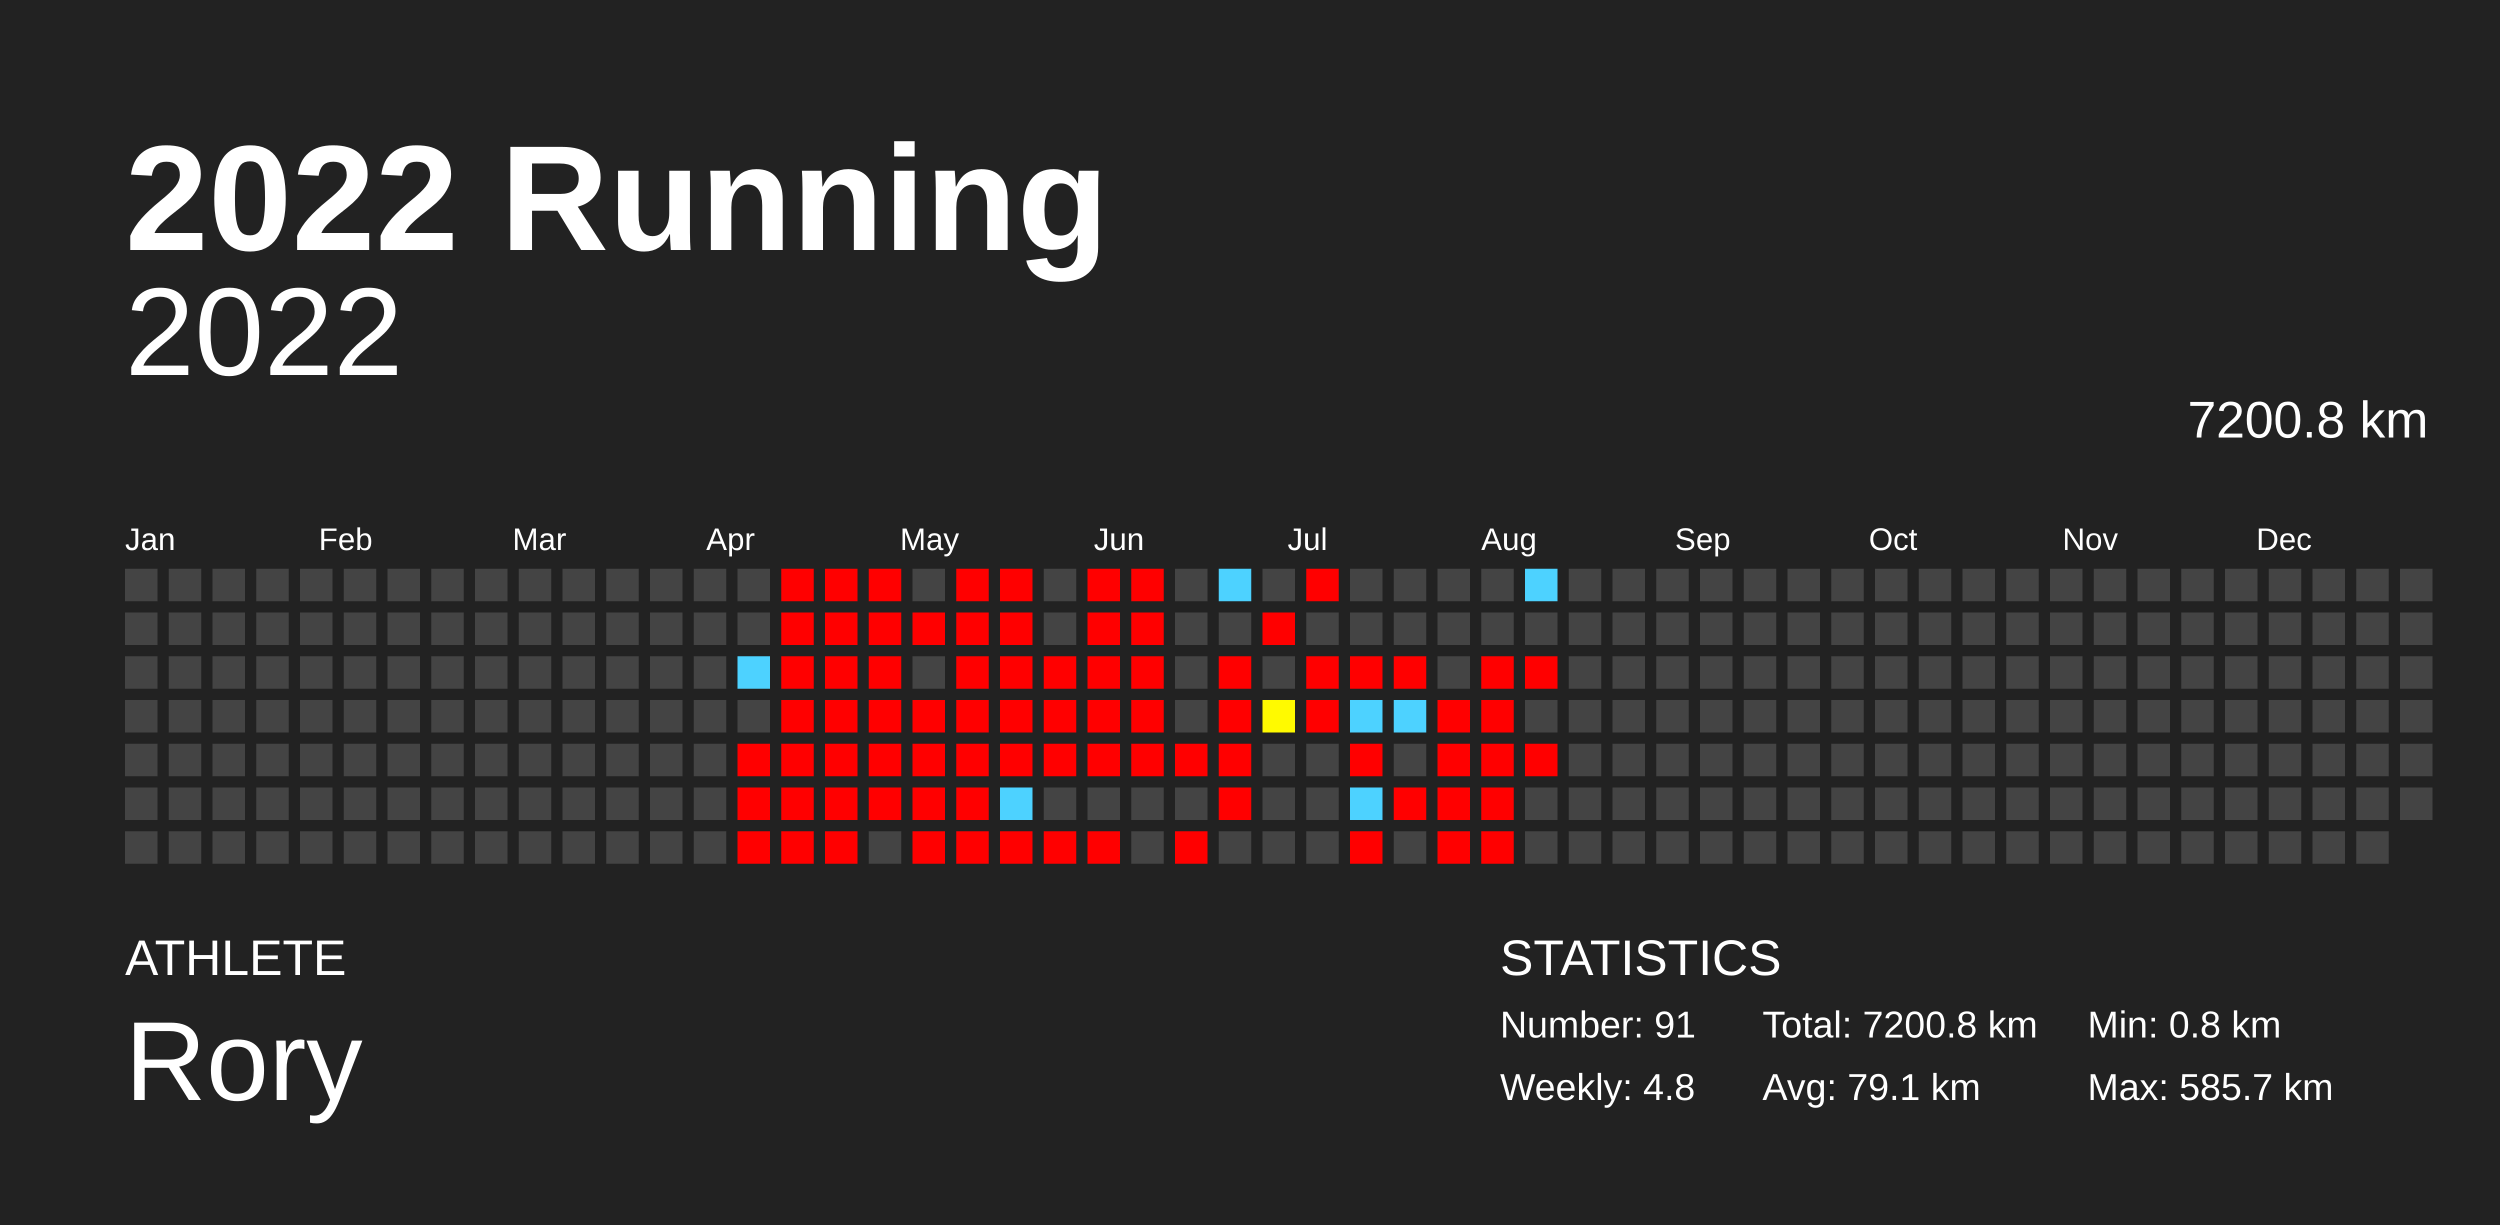
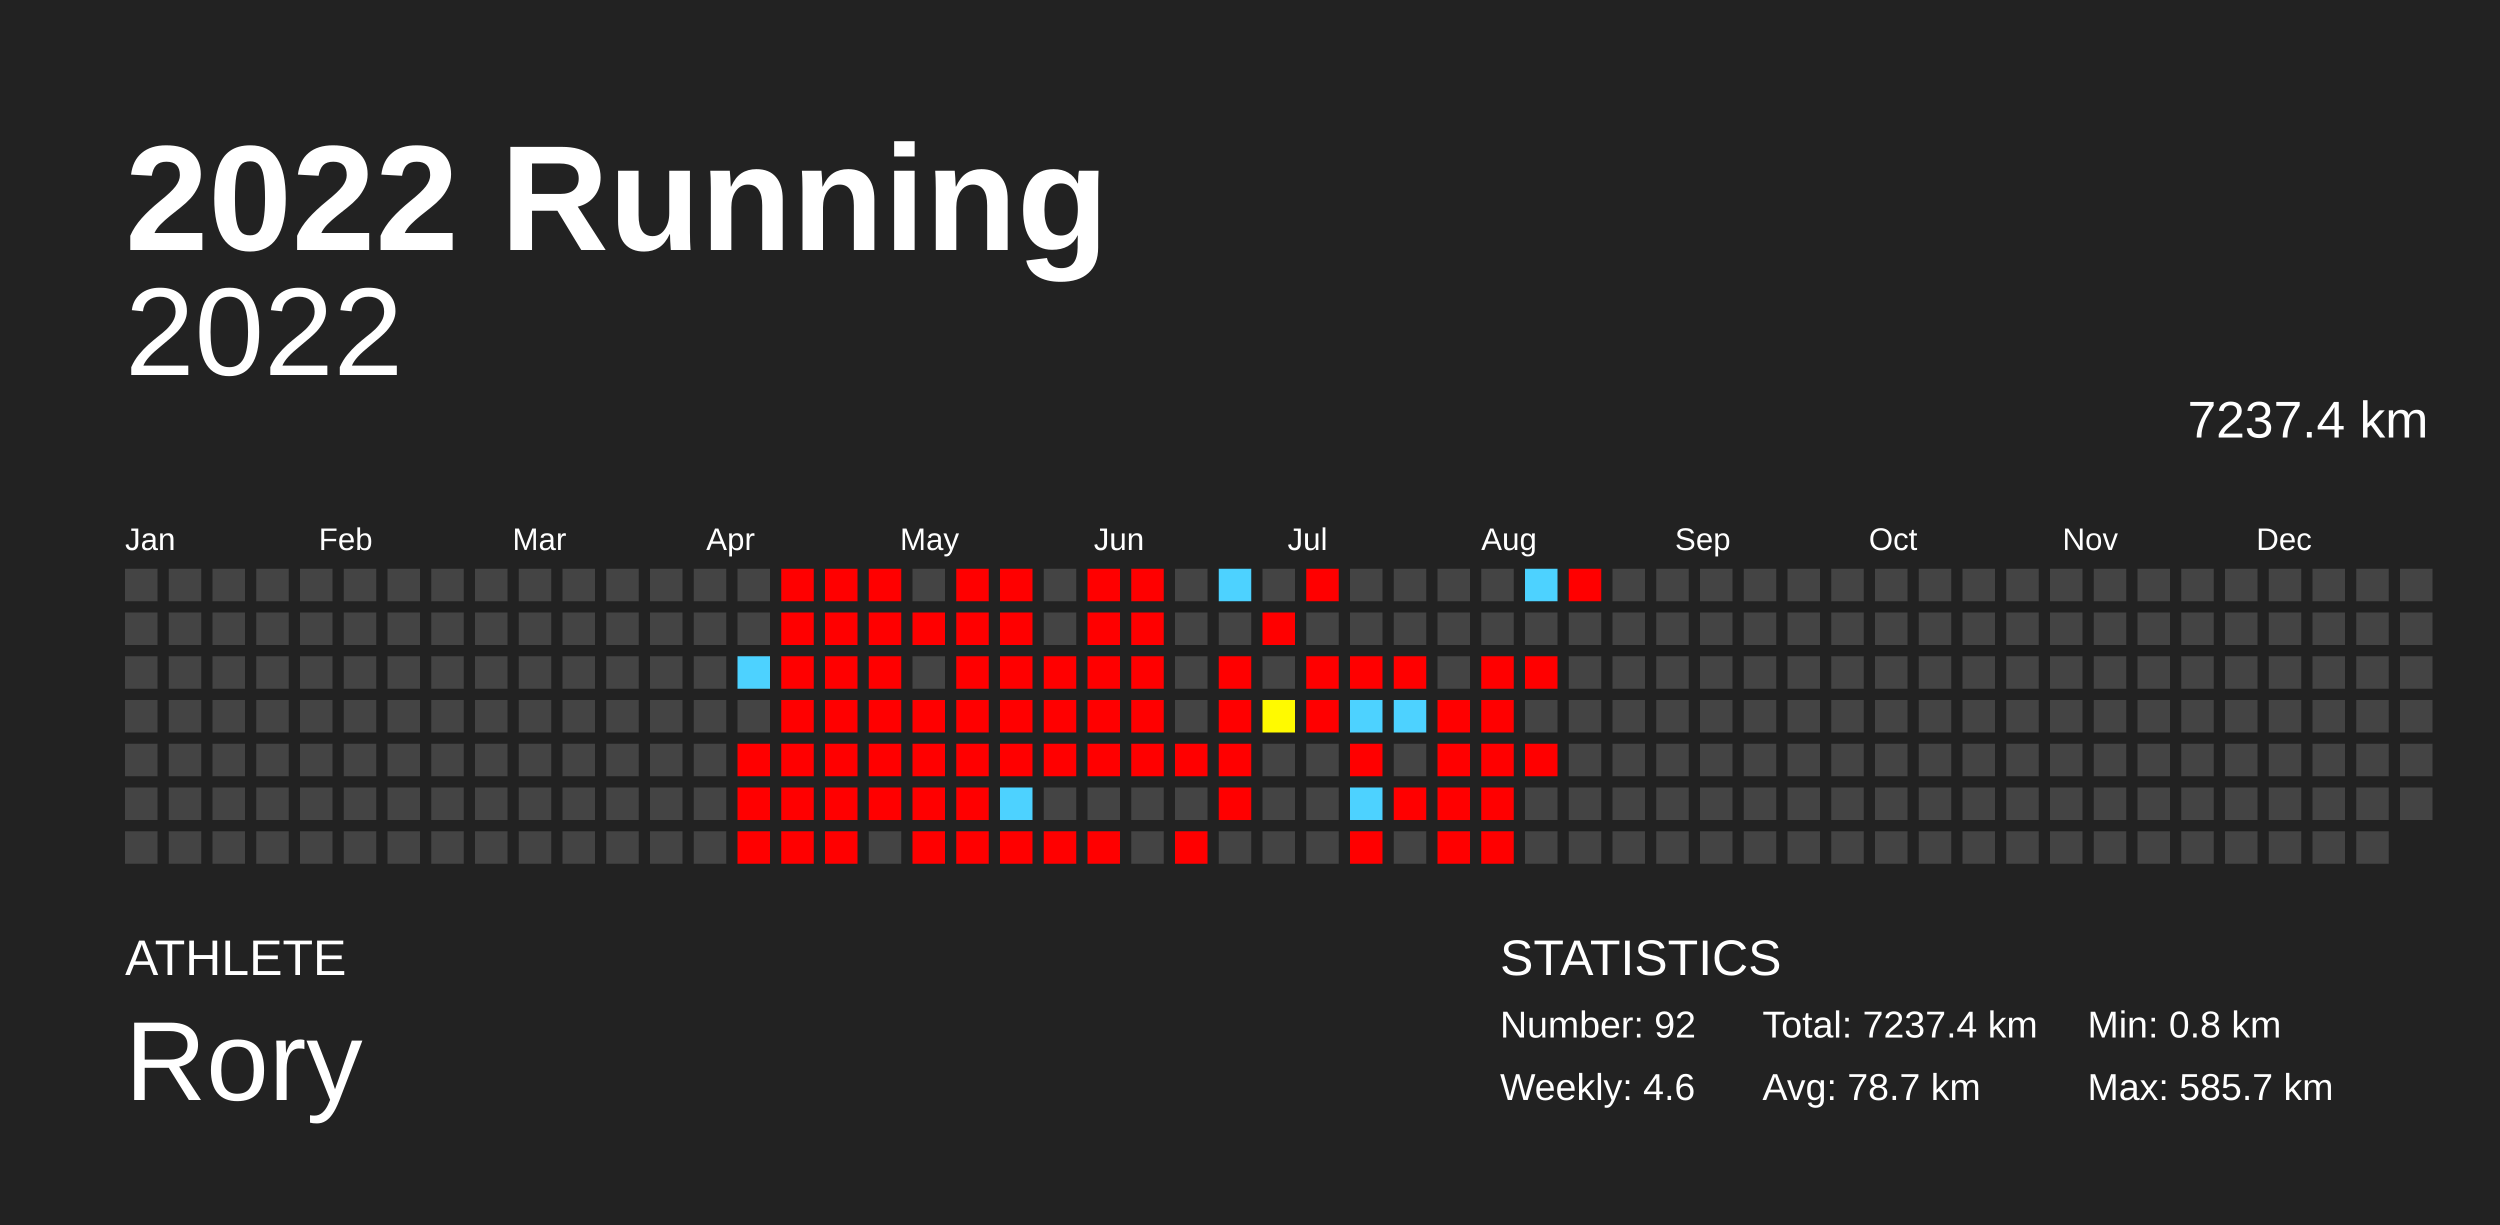
<svg xmlns="http://www.w3.org/2000/svg" baseProfile="full" height="98mm" version="1.1" viewBox="0,0,200,98" width="200mm">
  <defs />
  <rect fill="#222222" height="98" width="200" x="0" y="0" />
  <text fill="#FFFFFF" style="font-size:12px; font-family:Arial; font-weight:bold;" x="10" y="20">2022 Running</text>
  <text fill="#FFFFFF" style="font-size:4px; font-family:Arial" x="10" y="78">ATHLETE</text>
  <text fill="#FFFFFF" style="font-size:9px; font-family:Arial" x="10" y="88">Rory</text>
  <text fill="#FFFFFF" style="font-size:4px; font-family:Arial" x="120" y="78">STATISTICS</text>
-   <text fill="#FFFFFF" style="font-size:3px; font-family:Arial" x="120" y="83">Number: 91</text>
-   <text fill="#FFFFFF" style="font-size:3px; font-family:Arial" x="120" y="88">Weekly: 4.8</text>
-   <text fill="#FFFFFF" style="font-size:3px; font-family:Arial" x="141" y="83">Total: 7200.8 km</text>
-   <text fill="#FFFFFF" style="font-size:3px; font-family:Arial" x="141" y="88">Avg: 79.1 km</text>
+   <text fill="#FFFFFF" style="font-size:3px; font-family:Arial" x="120" y="83">Number: 92</text>
+   <text fill="#FFFFFF" style="font-size:3px; font-family:Arial" x="120" y="88">Weekly: 4.6</text>
+   <text fill="#FFFFFF" style="font-size:3px; font-family:Arial" x="141" y="83">Total: 7237.4 km</text>
+   <text fill="#FFFFFF" style="font-size:3px; font-family:Arial" x="141" y="88">Avg: 78.7 km</text>
  <text fill="#FFFFFF" style="font-size:3px; font-family:Arial" x="167" y="83">Min: 0.8 km</text>
  <text fill="#FFFFFF" style="font-size:3px; font-family:Arial" x="167" y="88">Max: 585.7 km</text>
  <text alignment-baseline="hanging" fill="#FFFFFF" style="font-size:10.0px; font-family:Arial;" x="10" y="30">2022</text>
-   <text alignment-baseline="hanging" fill="#FFFFFF" style="font-size:4.125px; font-family:Arial;" x="175" y="35">7200.8 km</text>
+   <text alignment-baseline="hanging" fill="#FFFFFF" style="font-size:4.125px; font-family:Arial;" x="175" y="35">7237.4 km</text>
  <text fill="#FFFFFF" style="font-size:2.5px; font-family:Arial" x="10.0" y="44">Jan</text>
  <text fill="#FFFFFF" style="font-size:2.5px; font-family:Arial" x="25.5" y="44">Feb</text>
  <text fill="#FFFFFF" style="font-size:2.5px; font-family:Arial" x="41.0" y="44">Mar</text>
  <text fill="#FFFFFF" style="font-size:2.5px; font-family:Arial" x="56.5" y="44">Apr</text>
  <text fill="#FFFFFF" style="font-size:2.5px; font-family:Arial" x="72.0" y="44">May</text>
  <text fill="#FFFFFF" style="font-size:2.5px; font-family:Arial" x="87.5" y="44">Jun</text>
  <text fill="#FFFFFF" style="font-size:2.5px; font-family:Arial" x="103.0" y="44">Jul</text>
  <text fill="#FFFFFF" style="font-size:2.5px; font-family:Arial" x="118.5" y="44">Aug</text>
  <text fill="#FFFFFF" style="font-size:2.5px; font-family:Arial" x="134.0" y="44">Sep</text>
  <text fill="#FFFFFF" style="font-size:2.5px; font-family:Arial" x="149.5" y="44">Oct</text>
  <text fill="#FFFFFF" style="font-size:2.5px; font-family:Arial" x="165.0" y="44">Nov</text>
  <text fill="#FFFFFF" style="font-size:2.5px; font-family:Arial" x="180.5" y="44">Dec</text>
  <rect fill="#444444" height="2.6" width="2.6" x="10.0" y="45.5" />
  <rect fill="#444444" height="2.6" width="2.6" x="10.0" y="49.0" />
  <rect fill="#444444" height="2.6" width="2.6" x="10.0" y="52.5" />
  <rect fill="#444444" height="2.6" width="2.6" x="10.0" y="56.0" />
  <rect fill="#444444" height="2.6" width="2.6" x="10.0" y="59.5" />
  <rect fill="#444444" height="2.6" width="2.6" x="10.0" y="63.0" />
  <rect fill="#444444" height="2.6" width="2.6" x="10.0" y="66.5" />
  <rect fill="#444444" height="2.6" width="2.6" x="13.5" y="45.5" />
  <rect fill="#444444" height="2.6" width="2.6" x="13.5" y="49.0" />
  <rect fill="#444444" height="2.6" width="2.6" x="13.5" y="52.5" />
  <rect fill="#444444" height="2.6" width="2.6" x="13.5" y="56.0" />
  <rect fill="#444444" height="2.6" width="2.6" x="13.5" y="59.5" />
  <rect fill="#444444" height="2.6" width="2.6" x="13.5" y="63.0" />
  <rect fill="#444444" height="2.6" width="2.6" x="13.5" y="66.5" />
  <rect fill="#444444" height="2.6" width="2.6" x="17.0" y="45.5" />
  <rect fill="#444444" height="2.6" width="2.6" x="17.0" y="49.0" />
  <rect fill="#444444" height="2.6" width="2.6" x="17.0" y="52.5" />
  <rect fill="#444444" height="2.6" width="2.6" x="17.0" y="56.0" />
  <rect fill="#444444" height="2.6" width="2.6" x="17.0" y="59.5" />
  <rect fill="#444444" height="2.6" width="2.6" x="17.0" y="63.0" />
  <rect fill="#444444" height="2.6" width="2.6" x="17.0" y="66.5" />
  <rect fill="#444444" height="2.6" width="2.6" x="20.5" y="45.5" />
  <rect fill="#444444" height="2.6" width="2.6" x="20.5" y="49.0" />
  <rect fill="#444444" height="2.6" width="2.6" x="20.5" y="52.5" />
  <rect fill="#444444" height="2.6" width="2.6" x="20.5" y="56.0" />
  <rect fill="#444444" height="2.6" width="2.6" x="20.5" y="59.5" />
  <rect fill="#444444" height="2.6" width="2.6" x="20.5" y="63.0" />
  <rect fill="#444444" height="2.6" width="2.6" x="20.5" y="66.5" />
  <rect fill="#444444" height="2.6" width="2.6" x="24.0" y="45.5" />
  <rect fill="#444444" height="2.6" width="2.6" x="24.0" y="49.0" />
  <rect fill="#444444" height="2.6" width="2.6" x="24.0" y="52.5" />
  <rect fill="#444444" height="2.6" width="2.6" x="24.0" y="56.0" />
  <rect fill="#444444" height="2.6" width="2.6" x="24.0" y="59.5" />
  <rect fill="#444444" height="2.6" width="2.6" x="24.0" y="63.0" />
  <rect fill="#444444" height="2.6" width="2.6" x="24.0" y="66.5" />
  <rect fill="#444444" height="2.6" width="2.6" x="27.5" y="45.5" />
  <rect fill="#444444" height="2.6" width="2.6" x="27.5" y="49.0" />
  <rect fill="#444444" height="2.6" width="2.6" x="27.5" y="52.5" />
  <rect fill="#444444" height="2.6" width="2.6" x="27.5" y="56.0" />
  <rect fill="#444444" height="2.6" width="2.6" x="27.5" y="59.5" />
  <rect fill="#444444" height="2.6" width="2.6" x="27.5" y="63.0" />
  <rect fill="#444444" height="2.6" width="2.6" x="27.5" y="66.5" />
  <rect fill="#444444" height="2.6" width="2.6" x="31.0" y="45.5" />
  <rect fill="#444444" height="2.6" width="2.6" x="31.0" y="49.0" />
  <rect fill="#444444" height="2.6" width="2.6" x="31.0" y="52.5" />
  <rect fill="#444444" height="2.6" width="2.6" x="31.0" y="56.0" />
  <rect fill="#444444" height="2.6" width="2.6" x="31.0" y="59.5" />
  <rect fill="#444444" height="2.6" width="2.6" x="31.0" y="63.0" />
  <rect fill="#444444" height="2.6" width="2.6" x="31.0" y="66.5" />
  <rect fill="#444444" height="2.6" width="2.6" x="34.5" y="45.5" />
  <rect fill="#444444" height="2.6" width="2.6" x="34.5" y="49.0" />
  <rect fill="#444444" height="2.6" width="2.6" x="34.5" y="52.5" />
  <rect fill="#444444" height="2.6" width="2.6" x="34.5" y="56.0" />
  <rect fill="#444444" height="2.6" width="2.6" x="34.5" y="59.5" />
  <rect fill="#444444" height="2.6" width="2.6" x="34.5" y="63.0" />
  <rect fill="#444444" height="2.6" width="2.6" x="34.5" y="66.5" />
  <rect fill="#444444" height="2.6" width="2.6" x="38.0" y="45.5" />
  <rect fill="#444444" height="2.6" width="2.6" x="38.0" y="49.0" />
  <rect fill="#444444" height="2.6" width="2.6" x="38.0" y="52.5" />
  <rect fill="#444444" height="2.6" width="2.6" x="38.0" y="56.0" />
  <rect fill="#444444" height="2.6" width="2.6" x="38.0" y="59.5" />
  <rect fill="#444444" height="2.6" width="2.6" x="38.0" y="63.0" />
  <rect fill="#444444" height="2.6" width="2.6" x="38.0" y="66.5" />
  <rect fill="#444444" height="2.6" width="2.6" x="41.5" y="45.5" />
  <rect fill="#444444" height="2.6" width="2.6" x="41.5" y="49.0" />
  <rect fill="#444444" height="2.6" width="2.6" x="41.5" y="52.5" />
  <rect fill="#444444" height="2.6" width="2.6" x="41.5" y="56.0" />
  <rect fill="#444444" height="2.6" width="2.6" x="41.5" y="59.5" />
  <rect fill="#444444" height="2.6" width="2.6" x="41.5" y="63.0" />
  <rect fill="#444444" height="2.6" width="2.6" x="41.5" y="66.5" />
  <rect fill="#444444" height="2.6" width="2.6" x="45.0" y="45.5" />
  <rect fill="#444444" height="2.6" width="2.6" x="45.0" y="49.0" />
  <rect fill="#444444" height="2.6" width="2.6" x="45.0" y="52.5" />
  <rect fill="#444444" height="2.6" width="2.6" x="45.0" y="56.0" />
  <rect fill="#444444" height="2.6" width="2.6" x="45.0" y="59.5" />
  <rect fill="#444444" height="2.6" width="2.6" x="45.0" y="63.0" />
  <rect fill="#444444" height="2.6" width="2.6" x="45.0" y="66.5" />
  <rect fill="#444444" height="2.6" width="2.6" x="48.5" y="45.5" />
  <rect fill="#444444" height="2.6" width="2.6" x="48.5" y="49.0" />
  <rect fill="#444444" height="2.6" width="2.6" x="48.5" y="52.5" />
  <rect fill="#444444" height="2.6" width="2.6" x="48.5" y="56.0" />
  <rect fill="#444444" height="2.6" width="2.6" x="48.5" y="59.5" />
  <rect fill="#444444" height="2.6" width="2.6" x="48.5" y="63.0" />
  <rect fill="#444444" height="2.6" width="2.6" x="48.5" y="66.5" />
  <rect fill="#444444" height="2.6" width="2.6" x="52.0" y="45.5" />
  <rect fill="#444444" height="2.6" width="2.6" x="52.0" y="49.0" />
  <rect fill="#444444" height="2.6" width="2.6" x="52.0" y="52.5" />
  <rect fill="#444444" height="2.6" width="2.6" x="52.0" y="56.0" />
  <rect fill="#444444" height="2.6" width="2.6" x="52.0" y="59.5" />
  <rect fill="#444444" height="2.6" width="2.6" x="52.0" y="63.0" />
  <rect fill="#444444" height="2.6" width="2.6" x="52.0" y="66.5" />
  <rect fill="#444444" height="2.6" width="2.6" x="55.5" y="45.5" />
  <rect fill="#444444" height="2.6" width="2.6" x="55.5" y="49.0" />
  <rect fill="#444444" height="2.6" width="2.6" x="55.5" y="52.5" />
  <rect fill="#444444" height="2.6" width="2.6" x="55.5" y="56.0" />
  <rect fill="#444444" height="2.6" width="2.6" x="55.5" y="59.5" />
  <rect fill="#444444" height="2.6" width="2.6" x="55.5" y="63.0" />
  <rect fill="#444444" height="2.6" width="2.6" x="55.5" y="66.5" />
  <rect fill="#444444" height="2.6" width="2.6" x="59.0" y="45.5" />
  <rect fill="#444444" height="2.6" width="2.6" x="59.0" y="49.0" />
  <rect fill="#4dd2ff" height="2.6" width="2.6" x="59.0" y="52.5" />
  <rect fill="#444444" height="2.6" width="2.6" x="59.0" y="56.0" />
  <rect fill="red" height="2.6" width="2.6" x="59.0" y="59.5" />
  <rect fill="red" height="2.6" width="2.6" x="59.0" y="63.0" />
  <rect fill="red" height="2.6" width="2.6" x="59.0" y="66.5" />
  <rect fill="red" height="2.6" width="2.6" x="62.5" y="45.5" />
  <rect fill="red" height="2.6" width="2.6" x="62.5" y="49.0" />
  <rect fill="red" height="2.6" width="2.6" x="62.5" y="52.5" />
  <rect fill="red" height="2.6" width="2.6" x="62.5" y="56.0" />
  <rect fill="red" height="2.6" width="2.6" x="62.5" y="59.5" />
  <rect fill="red" height="2.6" width="2.6" x="62.5" y="63.0" />
  <rect fill="red" height="2.6" width="2.6" x="62.5" y="66.5" />
  <rect fill="red" height="2.6" width="2.6" x="66.0" y="45.5" />
  <rect fill="red" height="2.6" width="2.6" x="66.0" y="49.0" />
  <rect fill="red" height="2.6" width="2.6" x="66.0" y="52.5" />
  <rect fill="red" height="2.6" width="2.6" x="66.0" y="56.0" />
  <rect fill="red" height="2.6" width="2.6" x="66.0" y="59.5" />
  <rect fill="red" height="2.6" width="2.6" x="66.0" y="63.0" />
  <rect fill="red" height="2.6" width="2.6" x="66.0" y="66.5" />
  <rect fill="red" height="2.6" width="2.6" x="69.5" y="45.5" />
  <rect fill="red" height="2.6" width="2.6" x="69.5" y="49.0" />
  <rect fill="red" height="2.6" width="2.6" x="69.5" y="52.5" />
  <rect fill="red" height="2.6" width="2.6" x="69.5" y="56.0" />
  <rect fill="red" height="2.6" width="2.6" x="69.5" y="59.5" />
  <rect fill="red" height="2.6" width="2.6" x="69.5" y="63.0" />
  <rect fill="#444444" height="2.6" width="2.6" x="69.5" y="66.5" />
  <rect fill="#444444" height="2.6" width="2.6" x="73.0" y="45.5" />
  <rect fill="red" height="2.6" width="2.6" x="73.0" y="49.0" />
  <rect fill="#444444" height="2.6" width="2.6" x="73.0" y="52.5" />
  <rect fill="red" height="2.6" width="2.6" x="73.0" y="56.0" />
  <rect fill="red" height="2.6" width="2.6" x="73.0" y="59.5" />
  <rect fill="red" height="2.6" width="2.6" x="73.0" y="63.0" />
  <rect fill="red" height="2.6" width="2.6" x="73.0" y="66.5" />
  <rect fill="red" height="2.6" width="2.6" x="76.5" y="45.5" />
  <rect fill="red" height="2.6" width="2.6" x="76.5" y="49.0" />
  <rect fill="red" height="2.6" width="2.6" x="76.5" y="52.5" />
  <rect fill="red" height="2.6" width="2.6" x="76.5" y="56.0" />
  <rect fill="red" height="2.6" width="2.6" x="76.5" y="59.5" />
  <rect fill="red" height="2.6" width="2.6" x="76.5" y="63.0" />
  <rect fill="red" height="2.6" width="2.6" x="76.5" y="66.5" />
  <rect fill="red" height="2.6" width="2.6" x="80.0" y="45.5" />
  <rect fill="red" height="2.6" width="2.6" x="80.0" y="49.0" />
  <rect fill="red" height="2.6" width="2.6" x="80.0" y="52.5" />
  <rect fill="red" height="2.6" width="2.6" x="80.0" y="56.0" />
  <rect fill="red" height="2.6" width="2.6" x="80.0" y="59.5" />
  <rect fill="#4dd2ff" height="2.6" width="2.6" x="80.0" y="63.0" />
  <rect fill="red" height="2.6" width="2.6" x="80.0" y="66.5" />
  <rect fill="#444444" height="2.6" width="2.6" x="83.5" y="45.5" />
  <rect fill="#444444" height="2.6" width="2.6" x="83.5" y="49.0" />
  <rect fill="red" height="2.6" width="2.6" x="83.5" y="52.5" />
  <rect fill="red" height="2.6" width="2.6" x="83.5" y="56.0" />
  <rect fill="red" height="2.6" width="2.6" x="83.5" y="59.5" />
  <rect fill="#444444" height="2.6" width="2.6" x="83.5" y="63.0" />
  <rect fill="red" height="2.6" width="2.6" x="83.5" y="66.5" />
  <rect fill="red" height="2.6" width="2.6" x="87.0" y="45.5" />
  <rect fill="red" height="2.6" width="2.6" x="87.0" y="49.0" />
  <rect fill="red" height="2.6" width="2.6" x="87.0" y="52.5" />
  <rect fill="red" height="2.6" width="2.6" x="87.0" y="56.0" />
  <rect fill="red" height="2.6" width="2.6" x="87.0" y="59.5" />
  <rect fill="#444444" height="2.6" width="2.6" x="87.0" y="63.0" />
  <rect fill="red" height="2.6" width="2.6" x="87.0" y="66.5" />
  <rect fill="red" height="2.6" width="2.6" x="90.5" y="45.5" />
  <rect fill="red" height="2.6" width="2.6" x="90.5" y="49.0" />
  <rect fill="red" height="2.6" width="2.6" x="90.5" y="52.5" />
  <rect fill="red" height="2.6" width="2.6" x="90.5" y="56.0" />
  <rect fill="red" height="2.6" width="2.6" x="90.5" y="59.5" />
  <rect fill="#444444" height="2.6" width="2.6" x="90.5" y="63.0" />
  <rect fill="#444444" height="2.6" width="2.6" x="90.5" y="66.5" />
  <rect fill="#444444" height="2.6" width="2.6" x="94.0" y="45.5" />
  <rect fill="#444444" height="2.6" width="2.6" x="94.0" y="49.0" />
  <rect fill="#444444" height="2.6" width="2.6" x="94.0" y="52.5" />
  <rect fill="#444444" height="2.6" width="2.6" x="94.0" y="56.0" />
  <rect fill="red" height="2.6" width="2.6" x="94.0" y="59.5" />
  <rect fill="#444444" height="2.6" width="2.6" x="94.0" y="63.0" />
  <rect fill="red" height="2.6" width="2.6" x="94.0" y="66.5" />
  <rect fill="#4dd2ff" height="2.6" width="2.6" x="97.5" y="45.5" />
  <rect fill="#444444" height="2.6" width="2.6" x="97.5" y="49.0" />
  <rect fill="red" height="2.6" width="2.6" x="97.5" y="52.5" />
  <rect fill="red" height="2.6" width="2.6" x="97.5" y="56.0" />
  <rect fill="red" height="2.6" width="2.6" x="97.5" y="59.5" />
  <rect fill="red" height="2.6" width="2.6" x="97.5" y="63.0" />
  <rect fill="#444444" height="2.6" width="2.6" x="97.5" y="66.5" />
  <rect fill="#444444" height="2.6" width="2.6" x="101.0" y="45.5" />
  <rect fill="red" height="2.6" width="2.6" x="101.0" y="49.0" />
  <rect fill="#444444" height="2.6" width="2.6" x="101.0" y="52.5" />
  <rect fill="#fffa00" height="2.6" width="2.6" x="101.0" y="56.0" />
  <rect fill="#444444" height="2.6" width="2.6" x="101.0" y="59.5" />
  <rect fill="#444444" height="2.6" width="2.6" x="101.0" y="63.0" />
  <rect fill="#444444" height="2.6" width="2.6" x="101.0" y="66.5" />
  <rect fill="red" height="2.6" width="2.6" x="104.5" y="45.5" />
  <rect fill="#444444" height="2.6" width="2.6" x="104.5" y="49.0" />
  <rect fill="red" height="2.6" width="2.6" x="104.5" y="52.5" />
  <rect fill="red" height="2.6" width="2.6" x="104.5" y="56.0" />
  <rect fill="#444444" height="2.6" width="2.6" x="104.5" y="59.5" />
  <rect fill="#444444" height="2.6" width="2.6" x="104.5" y="63.0" />
  <rect fill="#444444" height="2.6" width="2.6" x="104.5" y="66.5" />
  <rect fill="#444444" height="2.6" width="2.6" x="108.0" y="45.5" />
  <rect fill="#444444" height="2.6" width="2.6" x="108.0" y="49.0" />
  <rect fill="red" height="2.6" width="2.6" x="108.0" y="52.5" />
  <rect fill="#4dd2ff" height="2.6" width="2.6" x="108.0" y="56.0" />
  <rect fill="red" height="2.6" width="2.6" x="108.0" y="59.5" />
  <rect fill="#4dd2ff" height="2.6" width="2.6" x="108.0" y="63.0" />
  <rect fill="red" height="2.6" width="2.6" x="108.0" y="66.5" />
  <rect fill="#444444" height="2.6" width="2.6" x="111.5" y="45.5" />
  <rect fill="#444444" height="2.6" width="2.6" x="111.5" y="49.0" />
  <rect fill="red" height="2.6" width="2.6" x="111.5" y="52.5" />
  <rect fill="#4dd2ff" height="2.6" width="2.6" x="111.5" y="56.0" />
  <rect fill="#444444" height="2.6" width="2.6" x="111.5" y="59.5" />
  <rect fill="red" height="2.6" width="2.6" x="111.5" y="63.0" />
  <rect fill="#444444" height="2.6" width="2.6" x="111.5" y="66.5" />
  <rect fill="#444444" height="2.6" width="2.6" x="115.0" y="45.5" />
  <rect fill="#444444" height="2.6" width="2.6" x="115.0" y="49.0" />
  <rect fill="#444444" height="2.6" width="2.6" x="115.0" y="52.5" />
  <rect fill="red" height="2.6" width="2.6" x="115.0" y="56.0" />
  <rect fill="red" height="2.6" width="2.6" x="115.0" y="59.5" />
  <rect fill="red" height="2.6" width="2.6" x="115.0" y="63.0" />
  <rect fill="red" height="2.6" width="2.6" x="115.0" y="66.5" />
  <rect fill="#444444" height="2.6" width="2.6" x="118.5" y="45.5" />
  <rect fill="#444444" height="2.6" width="2.6" x="118.5" y="49.0" />
  <rect fill="red" height="2.6" width="2.6" x="118.5" y="52.5" />
  <rect fill="red" height="2.6" width="2.6" x="118.5" y="56.0" />
  <rect fill="red" height="2.6" width="2.6" x="118.5" y="59.5" />
  <rect fill="red" height="2.6" width="2.6" x="118.5" y="63.0" />
  <rect fill="red" height="2.6" width="2.6" x="118.5" y="66.5" />
  <rect fill="#4dd2ff" height="2.6" width="2.6" x="122.0" y="45.5" />
  <rect fill="#444444" height="2.6" width="2.6" x="122.0" y="49.0" />
  <rect fill="red" height="2.6" width="2.6" x="122.0" y="52.5" />
  <rect fill="#444444" height="2.6" width="2.6" x="122.0" y="56.0" />
  <rect fill="red" height="2.6" width="2.6" x="122.0" y="59.5" />
  <rect fill="#444444" height="2.6" width="2.6" x="122.0" y="63.0" />
  <rect fill="#444444" height="2.6" width="2.6" x="122.0" y="66.5" />
-   <rect fill="#444444" height="2.6" width="2.6" x="125.5" y="45.5" />
+   <rect fill="red" height="2.6" width="2.6" x="125.5" y="45.5" />
  <rect fill="#444444" height="2.6" width="2.6" x="125.5" y="49.0" />
  <rect fill="#444444" height="2.6" width="2.6" x="125.5" y="52.5" />
  <rect fill="#444444" height="2.6" width="2.6" x="125.5" y="56.0" />
  <rect fill="#444444" height="2.6" width="2.6" x="125.5" y="59.5" />
  <rect fill="#444444" height="2.6" width="2.6" x="125.5" y="63.0" />
  <rect fill="#444444" height="2.6" width="2.6" x="125.5" y="66.5" />
  <rect fill="#444444" height="2.6" width="2.6" x="129.0" y="45.5" />
  <rect fill="#444444" height="2.6" width="2.6" x="129.0" y="49.0" />
  <rect fill="#444444" height="2.6" width="2.6" x="129.0" y="52.5" />
  <rect fill="#444444" height="2.6" width="2.6" x="129.0" y="56.0" />
  <rect fill="#444444" height="2.6" width="2.6" x="129.0" y="59.5" />
  <rect fill="#444444" height="2.6" width="2.6" x="129.0" y="63.0" />
  <rect fill="#444444" height="2.6" width="2.6" x="129.0" y="66.5" />
  <rect fill="#444444" height="2.6" width="2.6" x="132.5" y="45.5" />
  <rect fill="#444444" height="2.6" width="2.6" x="132.5" y="49.0" />
  <rect fill="#444444" height="2.6" width="2.6" x="132.5" y="52.5" />
  <rect fill="#444444" height="2.6" width="2.6" x="132.5" y="56.0" />
  <rect fill="#444444" height="2.6" width="2.6" x="132.5" y="59.5" />
  <rect fill="#444444" height="2.6" width="2.6" x="132.5" y="63.0" />
  <rect fill="#444444" height="2.6" width="2.6" x="132.5" y="66.5" />
  <rect fill="#444444" height="2.6" width="2.6" x="136.0" y="45.5" />
  <rect fill="#444444" height="2.6" width="2.6" x="136.0" y="49.0" />
  <rect fill="#444444" height="2.6" width="2.6" x="136.0" y="52.5" />
  <rect fill="#444444" height="2.6" width="2.6" x="136.0" y="56.0" />
  <rect fill="#444444" height="2.6" width="2.6" x="136.0" y="59.5" />
  <rect fill="#444444" height="2.6" width="2.6" x="136.0" y="63.0" />
  <rect fill="#444444" height="2.6" width="2.6" x="136.0" y="66.5" />
  <rect fill="#444444" height="2.6" width="2.6" x="139.5" y="45.5" />
  <rect fill="#444444" height="2.6" width="2.6" x="139.5" y="49.0" />
  <rect fill="#444444" height="2.6" width="2.6" x="139.5" y="52.5" />
  <rect fill="#444444" height="2.6" width="2.6" x="139.5" y="56.0" />
  <rect fill="#444444" height="2.6" width="2.6" x="139.5" y="59.5" />
  <rect fill="#444444" height="2.6" width="2.6" x="139.5" y="63.0" />
  <rect fill="#444444" height="2.6" width="2.6" x="139.5" y="66.5" />
  <rect fill="#444444" height="2.6" width="2.6" x="143.0" y="45.5" />
  <rect fill="#444444" height="2.6" width="2.6" x="143.0" y="49.0" />
  <rect fill="#444444" height="2.6" width="2.6" x="143.0" y="52.5" />
  <rect fill="#444444" height="2.6" width="2.6" x="143.0" y="56.0" />
  <rect fill="#444444" height="2.6" width="2.6" x="143.0" y="59.5" />
  <rect fill="#444444" height="2.6" width="2.6" x="143.0" y="63.0" />
  <rect fill="#444444" height="2.6" width="2.6" x="143.0" y="66.5" />
  <rect fill="#444444" height="2.6" width="2.6" x="146.5" y="45.5" />
  <rect fill="#444444" height="2.6" width="2.6" x="146.5" y="49.0" />
  <rect fill="#444444" height="2.6" width="2.6" x="146.5" y="52.5" />
  <rect fill="#444444" height="2.6" width="2.6" x="146.5" y="56.0" />
  <rect fill="#444444" height="2.6" width="2.6" x="146.5" y="59.5" />
  <rect fill="#444444" height="2.6" width="2.6" x="146.5" y="63.0" />
  <rect fill="#444444" height="2.6" width="2.6" x="146.5" y="66.5" />
  <rect fill="#444444" height="2.6" width="2.6" x="150.0" y="45.5" />
  <rect fill="#444444" height="2.6" width="2.6" x="150.0" y="49.0" />
  <rect fill="#444444" height="2.6" width="2.6" x="150.0" y="52.5" />
  <rect fill="#444444" height="2.6" width="2.6" x="150.0" y="56.0" />
  <rect fill="#444444" height="2.6" width="2.6" x="150.0" y="59.5" />
  <rect fill="#444444" height="2.6" width="2.6" x="150.0" y="63.0" />
  <rect fill="#444444" height="2.6" width="2.6" x="150.0" y="66.5" />
  <rect fill="#444444" height="2.6" width="2.6" x="153.5" y="45.5" />
  <rect fill="#444444" height="2.6" width="2.6" x="153.5" y="49.0" />
  <rect fill="#444444" height="2.6" width="2.6" x="153.5" y="52.5" />
  <rect fill="#444444" height="2.6" width="2.6" x="153.5" y="56.0" />
  <rect fill="#444444" height="2.6" width="2.6" x="153.5" y="59.5" />
  <rect fill="#444444" height="2.6" width="2.6" x="153.5" y="63.0" />
  <rect fill="#444444" height="2.6" width="2.6" x="153.5" y="66.5" />
  <rect fill="#444444" height="2.6" width="2.6" x="157.0" y="45.5" />
  <rect fill="#444444" height="2.6" width="2.6" x="157.0" y="49.0" />
  <rect fill="#444444" height="2.6" width="2.6" x="157.0" y="52.5" />
  <rect fill="#444444" height="2.6" width="2.6" x="157.0" y="56.0" />
  <rect fill="#444444" height="2.6" width="2.6" x="157.0" y="59.5" />
  <rect fill="#444444" height="2.6" width="2.6" x="157.0" y="63.0" />
  <rect fill="#444444" height="2.6" width="2.6" x="157.0" y="66.5" />
  <rect fill="#444444" height="2.6" width="2.6" x="160.5" y="45.5" />
  <rect fill="#444444" height="2.6" width="2.6" x="160.5" y="49.0" />
  <rect fill="#444444" height="2.6" width="2.6" x="160.5" y="52.5" />
  <rect fill="#444444" height="2.6" width="2.6" x="160.5" y="56.0" />
  <rect fill="#444444" height="2.6" width="2.6" x="160.5" y="59.5" />
  <rect fill="#444444" height="2.6" width="2.6" x="160.5" y="63.0" />
  <rect fill="#444444" height="2.6" width="2.6" x="160.5" y="66.5" />
  <rect fill="#444444" height="2.6" width="2.6" x="164.0" y="45.5" />
  <rect fill="#444444" height="2.6" width="2.6" x="164.0" y="49.0" />
  <rect fill="#444444" height="2.6" width="2.6" x="164.0" y="52.5" />
  <rect fill="#444444" height="2.6" width="2.6" x="164.0" y="56.0" />
  <rect fill="#444444" height="2.6" width="2.6" x="164.0" y="59.5" />
  <rect fill="#444444" height="2.6" width="2.6" x="164.0" y="63.0" />
  <rect fill="#444444" height="2.6" width="2.6" x="164.0" y="66.5" />
  <rect fill="#444444" height="2.6" width="2.6" x="167.5" y="45.5" />
  <rect fill="#444444" height="2.6" width="2.6" x="167.5" y="49.0" />
  <rect fill="#444444" height="2.6" width="2.6" x="167.5" y="52.5" />
  <rect fill="#444444" height="2.6" width="2.6" x="167.5" y="56.0" />
  <rect fill="#444444" height="2.6" width="2.6" x="167.5" y="59.5" />
  <rect fill="#444444" height="2.6" width="2.6" x="167.5" y="63.0" />
  <rect fill="#444444" height="2.6" width="2.6" x="167.5" y="66.5" />
  <rect fill="#444444" height="2.6" width="2.6" x="171.0" y="45.5" />
  <rect fill="#444444" height="2.6" width="2.6" x="171.0" y="49.0" />
  <rect fill="#444444" height="2.6" width="2.6" x="171.0" y="52.5" />
  <rect fill="#444444" height="2.6" width="2.6" x="171.0" y="56.0" />
  <rect fill="#444444" height="2.6" width="2.6" x="171.0" y="59.5" />
  <rect fill="#444444" height="2.6" width="2.6" x="171.0" y="63.0" />
  <rect fill="#444444" height="2.6" width="2.6" x="171.0" y="66.5" />
  <rect fill="#444444" height="2.6" width="2.6" x="174.5" y="45.5" />
  <rect fill="#444444" height="2.6" width="2.6" x="174.5" y="49.0" />
  <rect fill="#444444" height="2.6" width="2.6" x="174.5" y="52.5" />
  <rect fill="#444444" height="2.6" width="2.6" x="174.5" y="56.0" />
  <rect fill="#444444" height="2.6" width="2.6" x="174.5" y="59.5" />
  <rect fill="#444444" height="2.6" width="2.6" x="174.5" y="63.0" />
  <rect fill="#444444" height="2.6" width="2.6" x="174.5" y="66.5" />
  <rect fill="#444444" height="2.6" width="2.6" x="178.0" y="45.5" />
  <rect fill="#444444" height="2.6" width="2.6" x="178.0" y="49.0" />
  <rect fill="#444444" height="2.6" width="2.6" x="178.0" y="52.5" />
  <rect fill="#444444" height="2.6" width="2.6" x="178.0" y="56.0" />
  <rect fill="#444444" height="2.6" width="2.6" x="178.0" y="59.5" />
  <rect fill="#444444" height="2.6" width="2.6" x="178.0" y="63.0" />
  <rect fill="#444444" height="2.6" width="2.6" x="178.0" y="66.5" />
  <rect fill="#444444" height="2.6" width="2.6" x="181.5" y="45.5" />
  <rect fill="#444444" height="2.6" width="2.6" x="181.5" y="49.0" />
  <rect fill="#444444" height="2.6" width="2.6" x="181.5" y="52.5" />
  <rect fill="#444444" height="2.6" width="2.6" x="181.5" y="56.0" />
  <rect fill="#444444" height="2.6" width="2.6" x="181.5" y="59.5" />
  <rect fill="#444444" height="2.6" width="2.6" x="181.5" y="63.0" />
  <rect fill="#444444" height="2.6" width="2.6" x="181.5" y="66.5" />
  <rect fill="#444444" height="2.6" width="2.6" x="185.0" y="45.5" />
  <rect fill="#444444" height="2.6" width="2.6" x="185.0" y="49.0" />
  <rect fill="#444444" height="2.6" width="2.6" x="185.0" y="52.5" />
  <rect fill="#444444" height="2.6" width="2.6" x="185.0" y="56.0" />
  <rect fill="#444444" height="2.6" width="2.6" x="185.0" y="59.5" />
  <rect fill="#444444" height="2.6" width="2.6" x="185.0" y="63.0" />
  <rect fill="#444444" height="2.6" width="2.6" x="185.0" y="66.5" />
  <rect fill="#444444" height="2.6" width="2.6" x="188.5" y="45.5" />
  <rect fill="#444444" height="2.6" width="2.6" x="188.5" y="49.0" />
  <rect fill="#444444" height="2.6" width="2.6" x="188.5" y="52.5" />
  <rect fill="#444444" height="2.6" width="2.6" x="188.5" y="56.0" />
  <rect fill="#444444" height="2.6" width="2.6" x="188.5" y="59.5" />
  <rect fill="#444444" height="2.6" width="2.6" x="188.5" y="63.0" />
  <rect fill="#444444" height="2.6" width="2.6" x="188.5" y="66.5" />
  <rect fill="#444444" height="2.6" width="2.6" x="192.0" y="45.5" />
  <rect fill="#444444" height="2.6" width="2.6" x="192.0" y="49.0" />
  <rect fill="#444444" height="2.6" width="2.6" x="192.0" y="52.5" />
  <rect fill="#444444" height="2.6" width="2.6" x="192.0" y="56.0" />
  <rect fill="#444444" height="2.6" width="2.6" x="192.0" y="59.5" />
  <rect fill="#444444" height="2.6" width="2.6" x="192.0" y="63.0" />
</svg>
